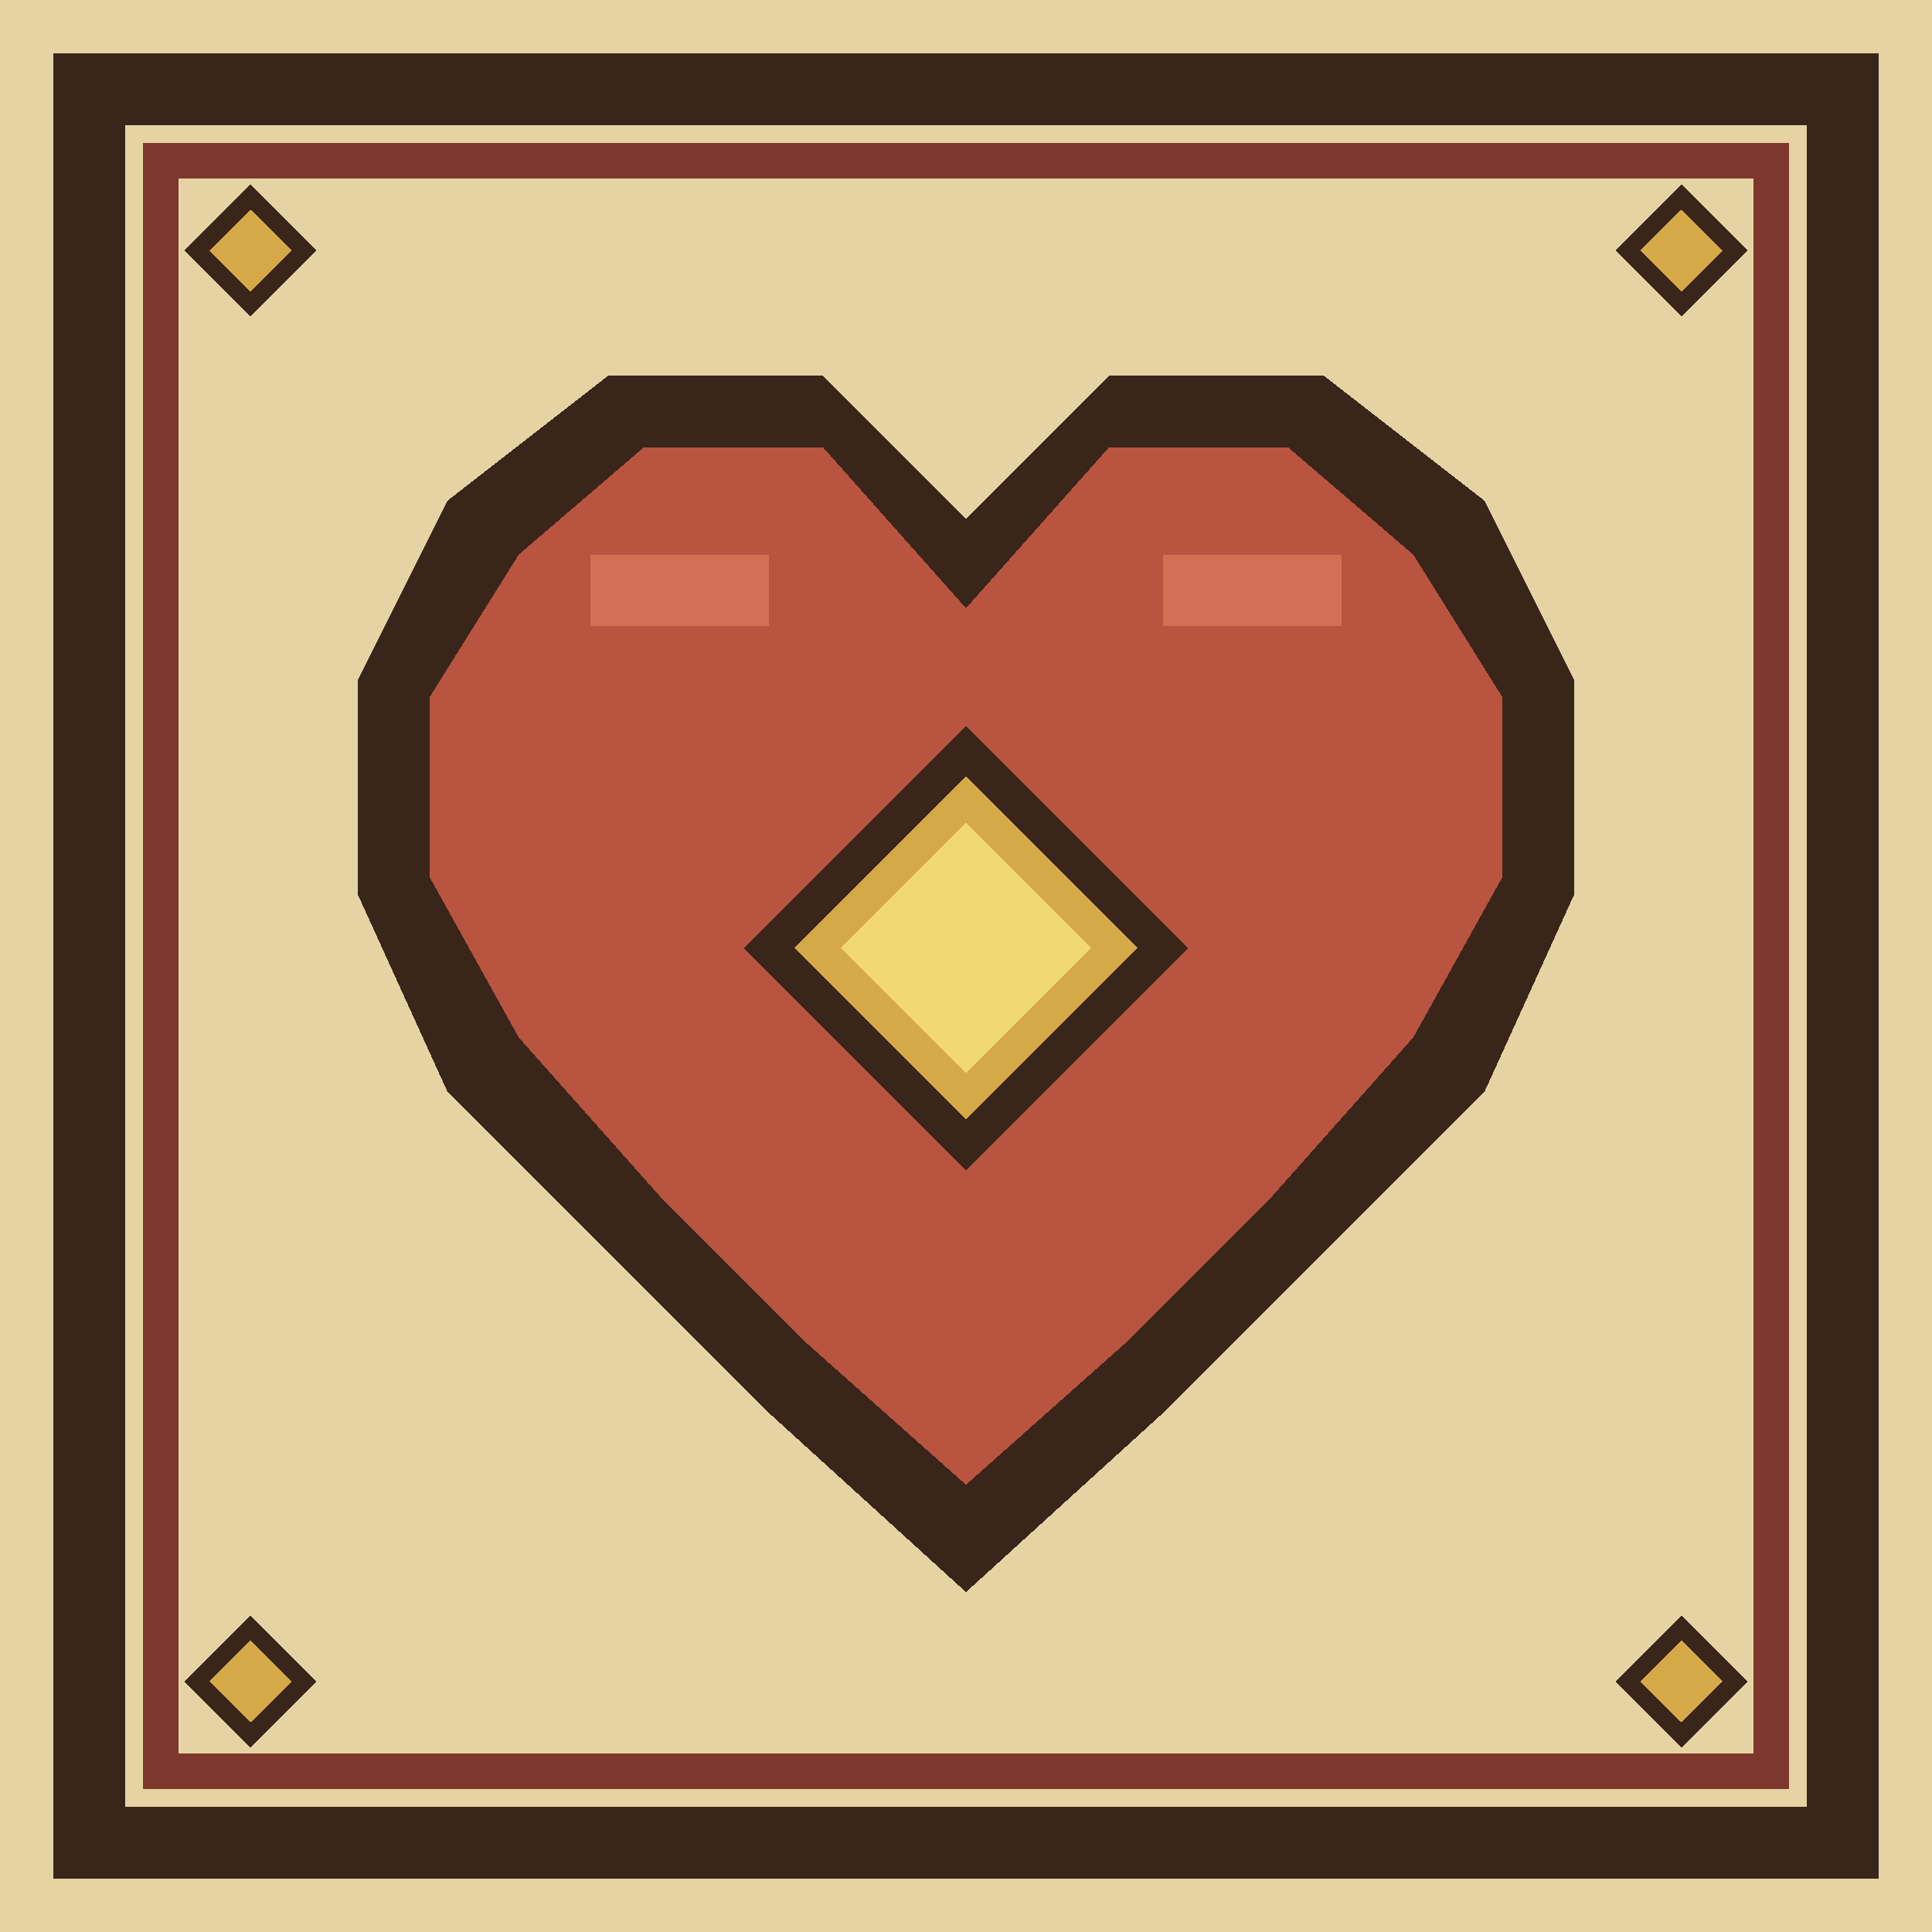
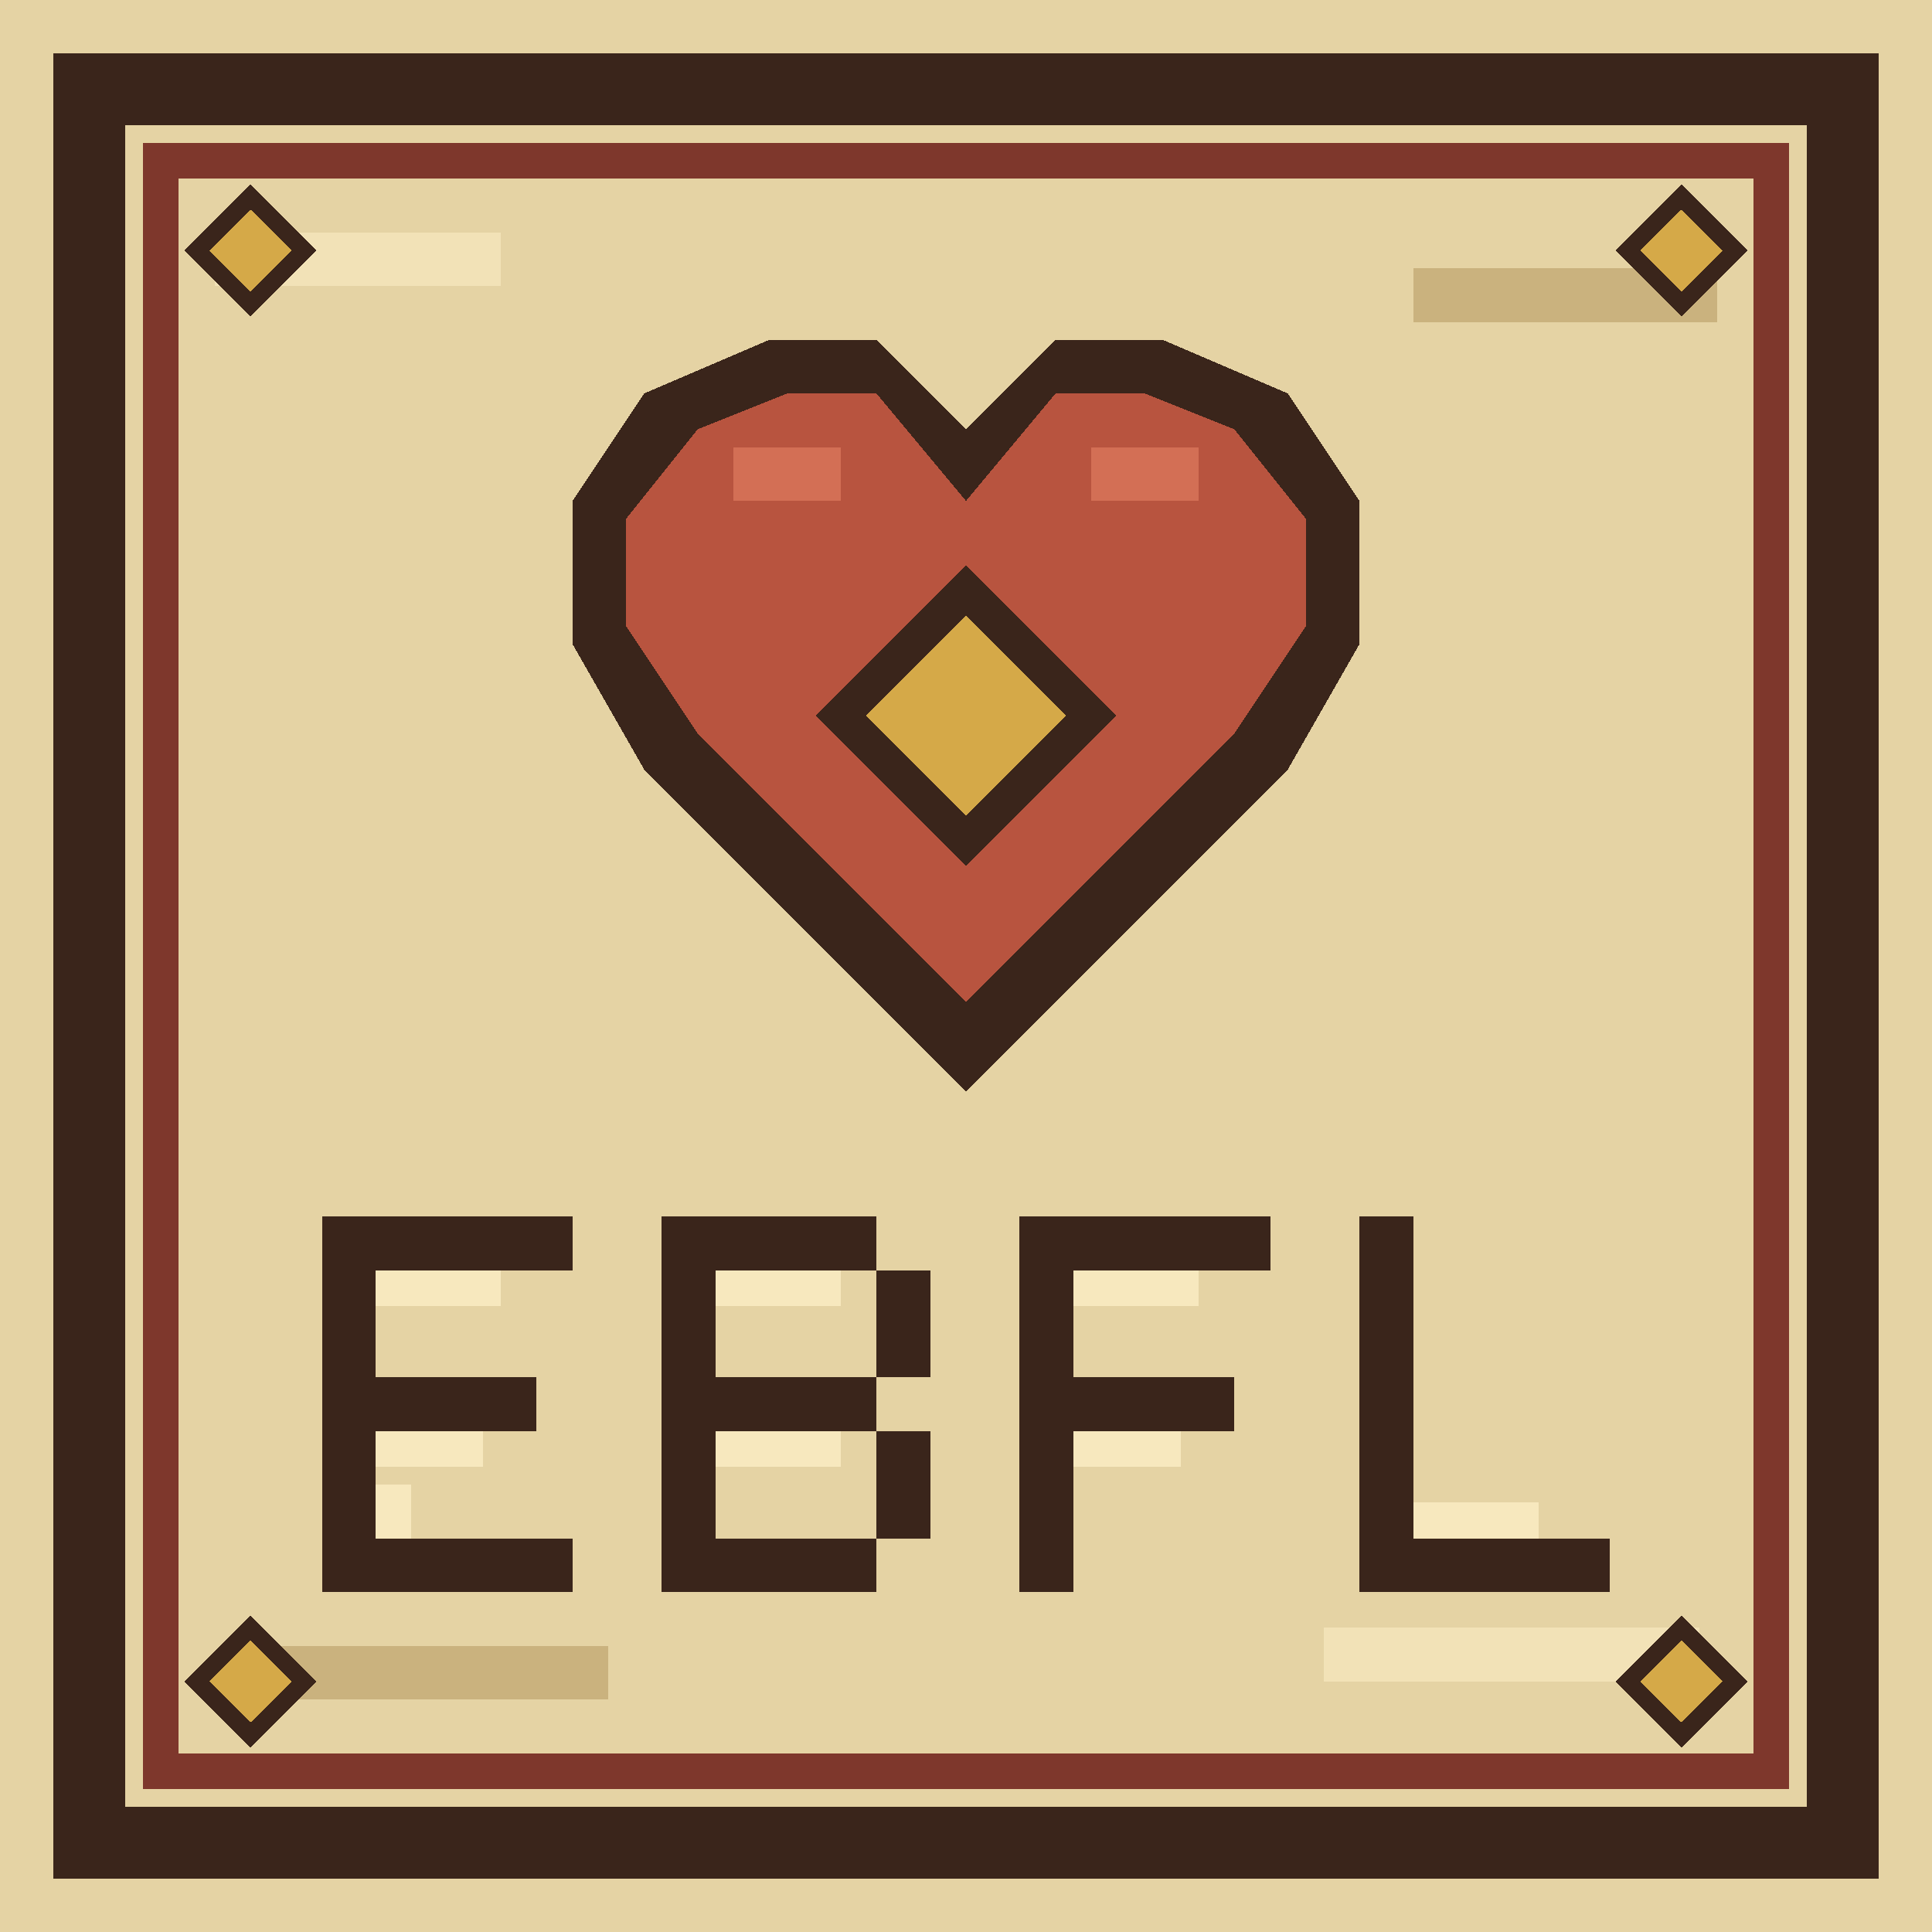
<svg xmlns="http://www.w3.org/2000/svg" width="432" height="432" viewBox="0 0 108 108" shape-rendering="crispEdges">
  <rect width="108" height="108" fill="#e5d3a4" />
  <rect x="5" y="5" width="98" height="98" fill="none" stroke="#3a251b" stroke-width="4" />
  <rect x="9" y="9" width="90" height="90" fill="none" stroke="#7e372c" stroke-width="2" />
+   <rect x="12" y="13" width="16" height="3" fill="#f2e2b7" />
+   <rect x="79" y="15" width="17" height="3" fill="#cab27e" />
+   <rect x="13" y="92" width="21" height="3" fill="#cab27e" />
+   <rect x="74" y="91" width="21" height="3" fill="#f2e2b7" />
  <g fill="#d5a948" stroke="#3a251b" stroke-width="1">
    <path d="M14 11l3 3-3 3-3-3z" />
    <path d="M94 11l3 3-3 3-3-3z" />
    <path d="M14 91l3 3-3 3-3-3z" />
    <path d="M94 91l3 3-3 3-3-3z" />
  </g>
-   <path d="M20 38L25 28L34 21L46 21L54 29L62 21L74 21L83 28L88 38L88 50L83 61L74 70L65 79L54 89L43 79L34 70L25 61L20 50Z" fill="#3a251b" />
-   <path d="M24 39L29 31L36 25L46 25L54 34L62 25L72 25L79 31L84 39L84 49L79 58L71 67L63 75L54 83L45 75L37 67L29 58L24 49Z" fill="#b8543f" />
-   <rect x="33" y="31" width="10" height="4" fill="#d36f55" />
-   <rect x="65" y="31" width="10" height="4" fill="#d36f55" />
-   <path d="M54 42L65 53L54 64L43 53Z" fill="#d5a948" stroke="#3a251b" stroke-width="2" />
-   <path d="M54 46L61 53L54 60L47 53Z" fill="#f2d873" />
+   <path d="M32 28L36 22L43 19L49 19L54 24L59 19L65 19L72 22L76 28L76 36L72 43L66 49L60 55L54 61L48 55L42 49L36 43L32 36Z" fill="#3a251b" />
+   <path d="M35 29L39 24L44 22L49 22L54 28L59 22L64 22L69 24L73 29L73 35L69 41L63 47L58 52L54 56L50 52L45 47L39 41L35 35Z" fill="#b8543f" />
+   <rect x="41" y="25" width="6" height="3" fill="#d36f55" />
+   <rect x="61" y="25" width="6" height="3" fill="#d36f55" />
+   <path d="M54 33L61 40L54 47L47 40Z" fill="#d5a948" stroke="#3a251b" stroke-width="2" />
+   <g fill="#3a251b">
+     <rect x="18" y="68" width="3" height="21" />
+     <rect x="21" y="68" width="11" height="3" />
+     <rect x="21" y="77" width="9" height="3" />
+     <rect x="21" y="86" width="11" height="3" />
+     <rect x="37" y="68" width="3" height="21" />
+     <rect x="40" y="68" width="9" height="3" />
+     <rect x="40" y="77" width="9" height="3" />
+     <rect x="40" y="86" width="9" height="3" />
+     <rect x="49" y="71" width="3" height="6" />
+     <rect x="49" y="80" width="3" height="6" />
+     <rect x="57" y="68" width="3" height="21" />
+     <rect x="60" y="68" width="11" height="3" />
+     <rect x="60" y="77" width="9" height="3" />
+     <rect x="76" y="68" width="3" height="21" />
+     <rect x="79" y="86" width="11" height="3" />
+   </g>
+   <g fill="#f7e8be">
+     <rect x="21" y="71" width="7" height="2" />
+     <rect x="21" y="80" width="6" height="2" />
+     <rect x="21" y="83" width="2" height="3" />
+     <rect x="40" y="71" width="7" height="2" />
+     <rect x="40" y="80" width="7" height="2" />
+     <rect x="60" y="71" width="7" height="2" />
+     <rect x="60" y="80" width="6" height="2" />
+     <rect x="79" y="84" width="7" height="2" />
+   </g>
</svg>
